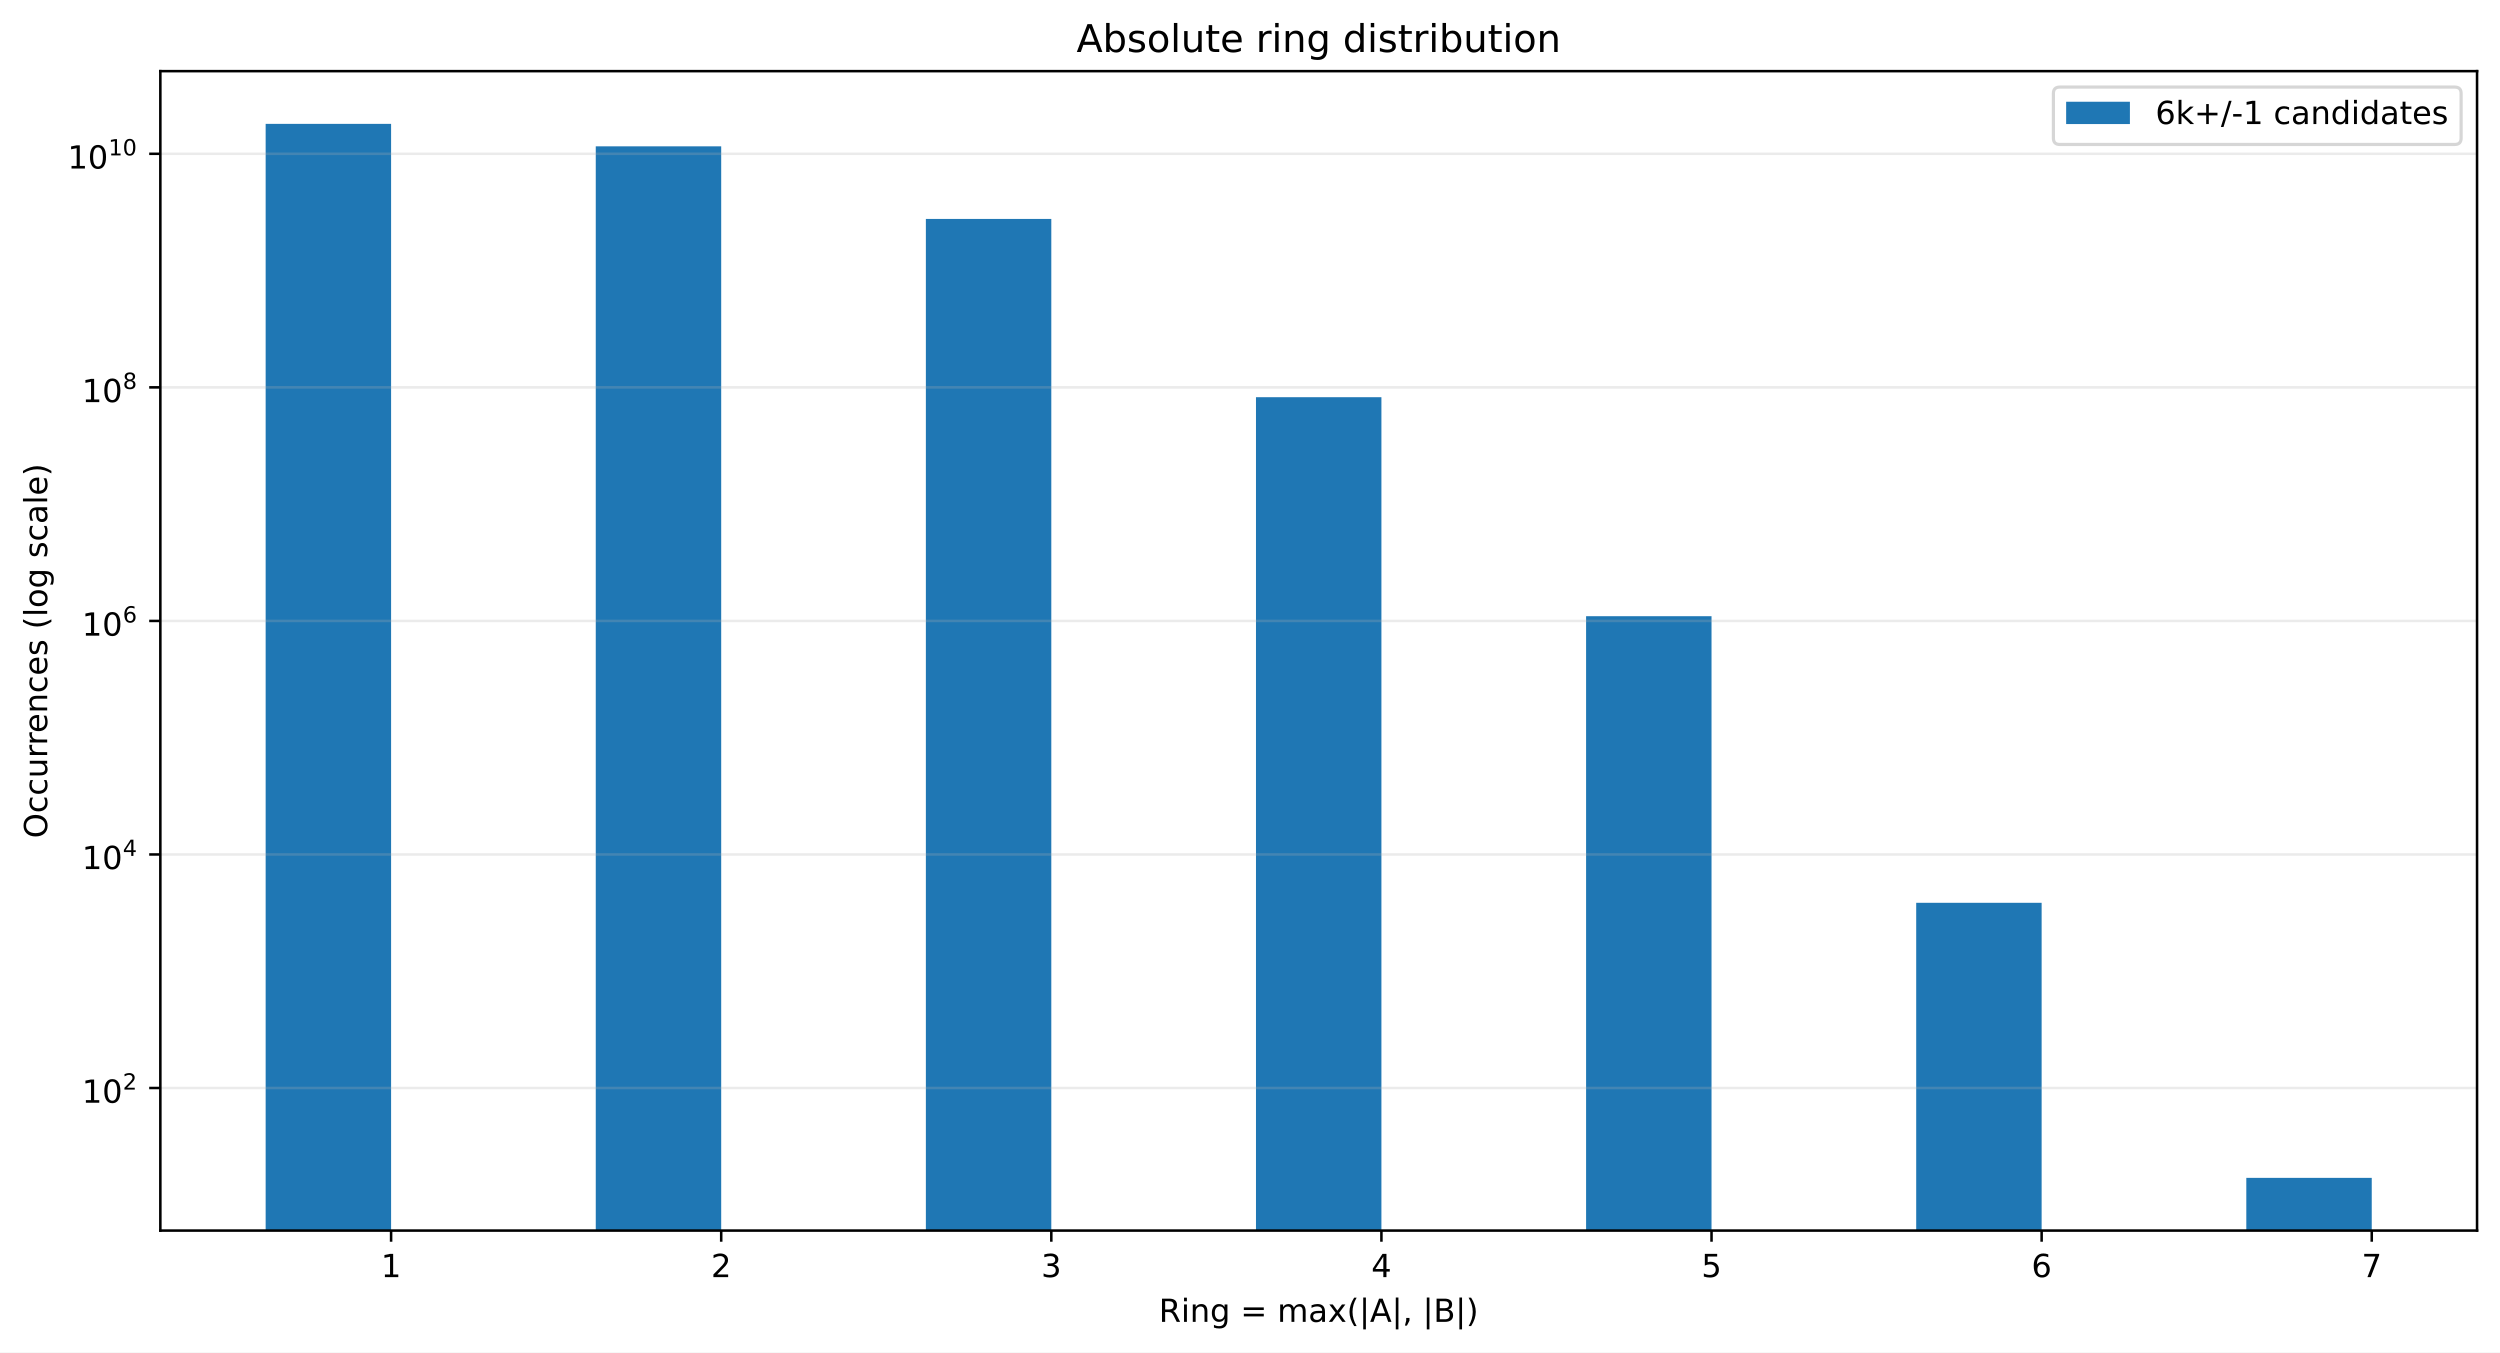
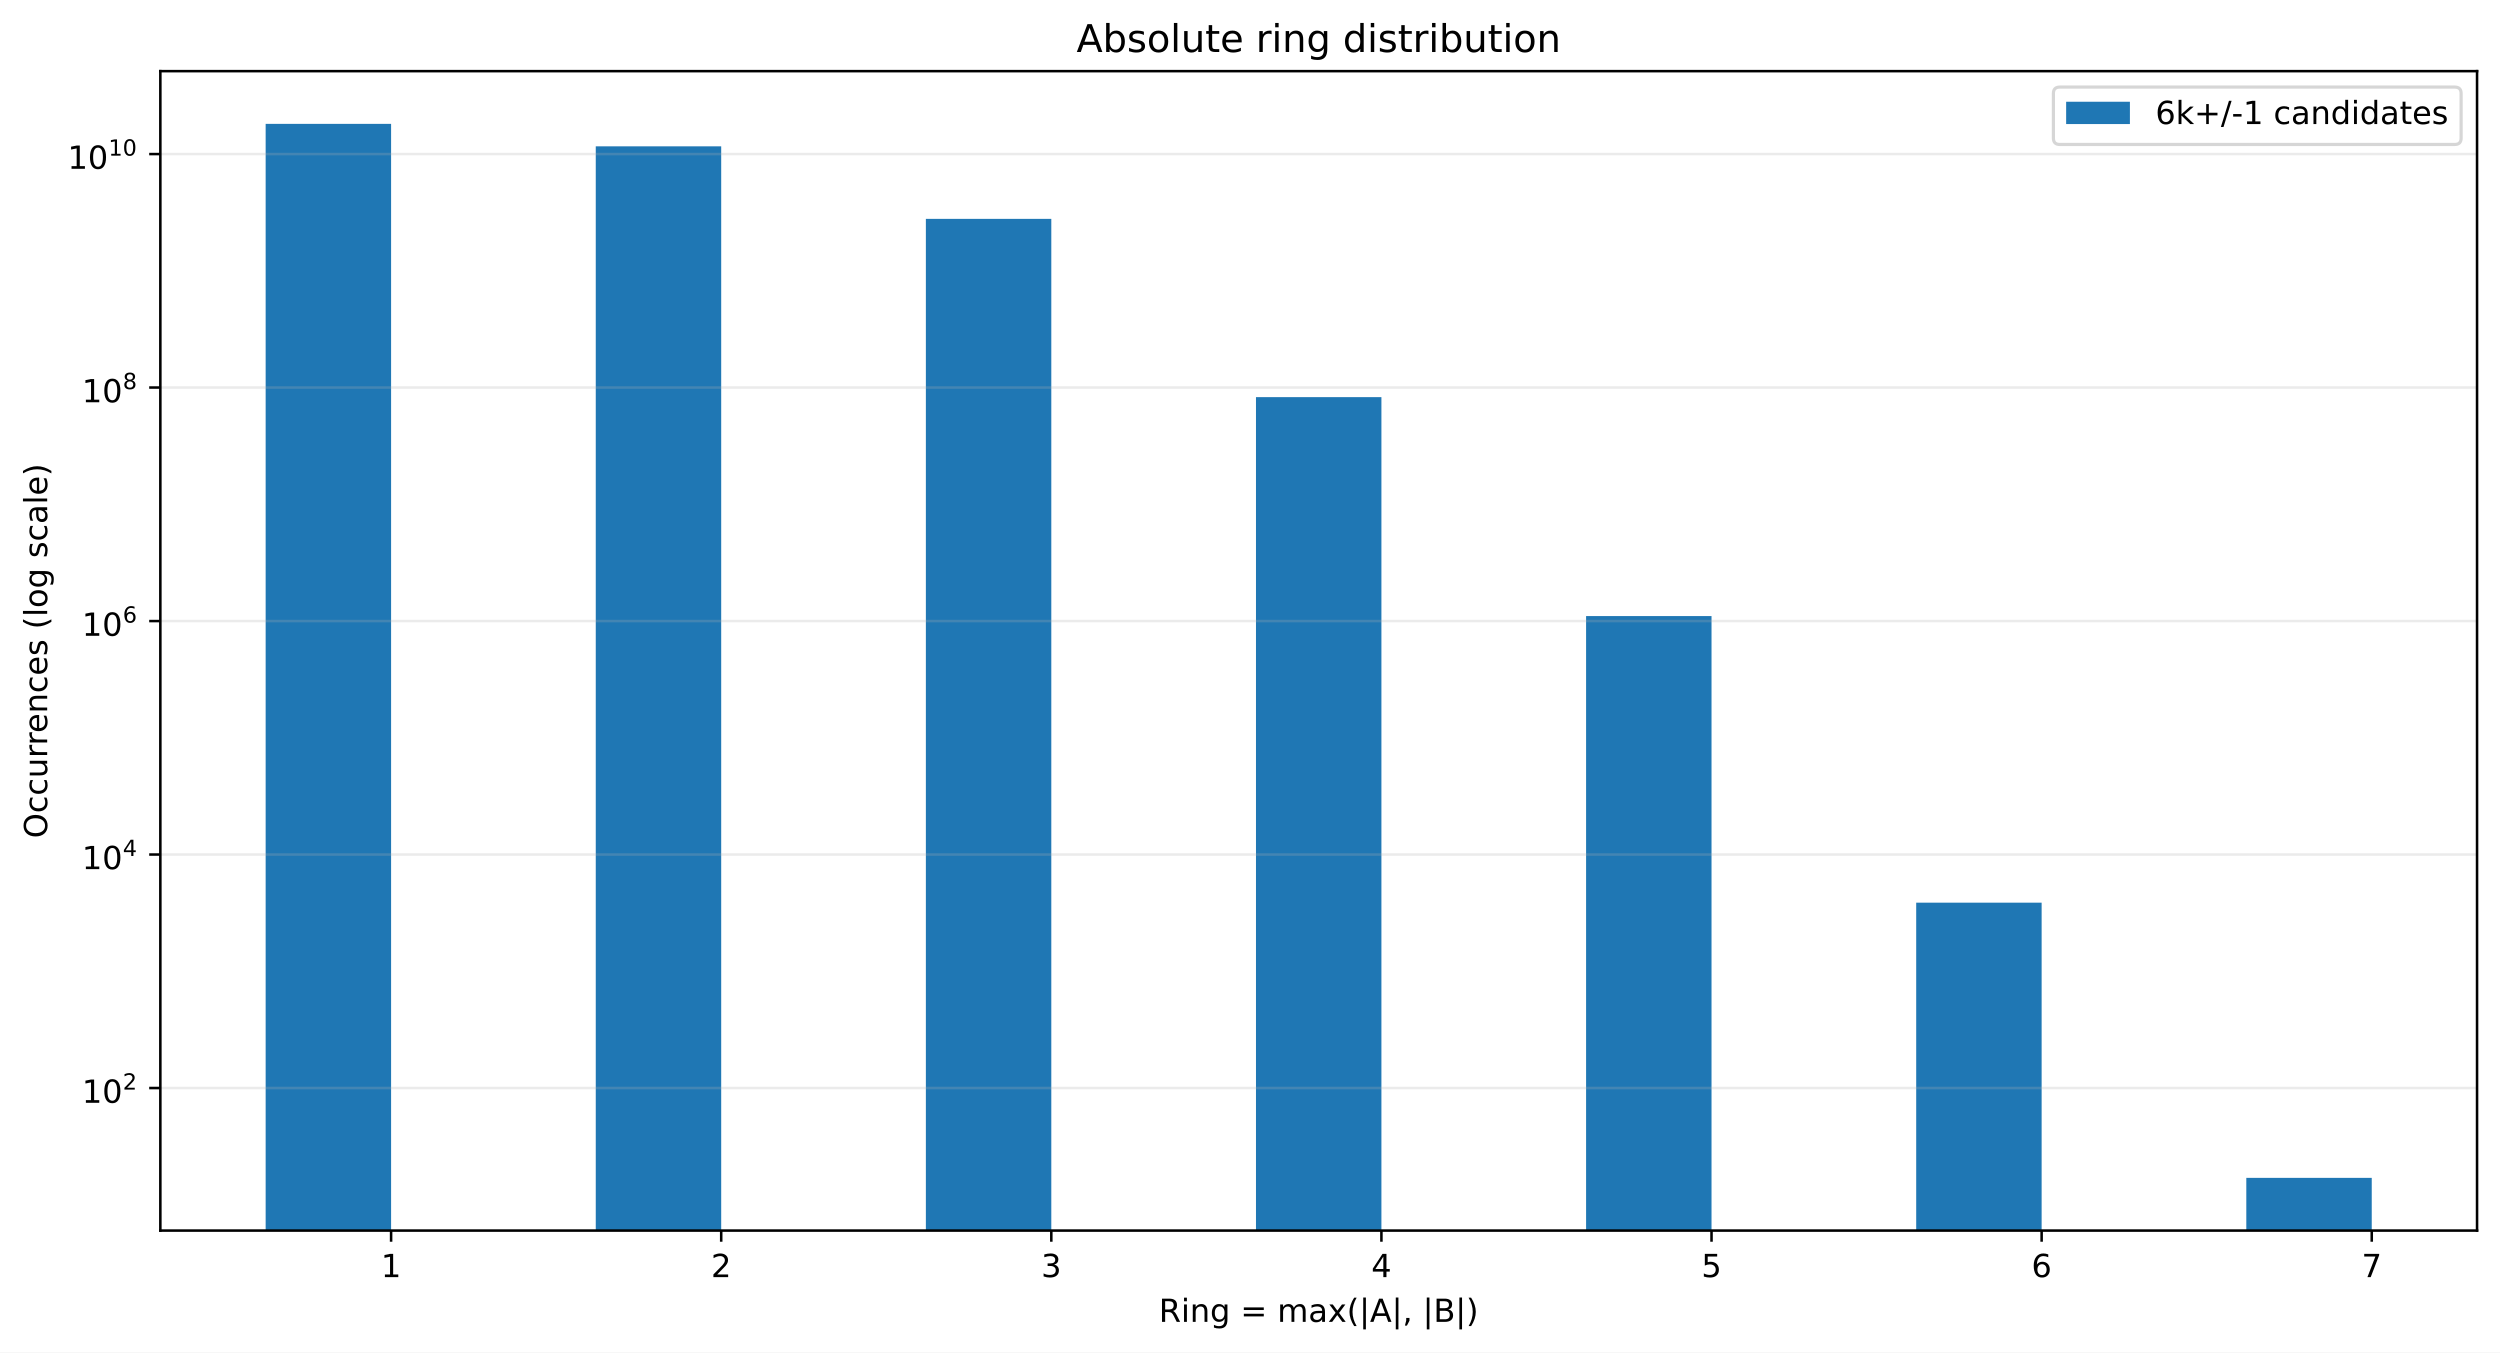
<svg xmlns="http://www.w3.org/2000/svg" xmlns:xlink="http://www.w3.org/1999/xlink" width="784.258pt" height="424.28pt" viewBox="0 0 784.258 424.28" version="1.1">
  <defs>
    <style type="text/css">*{stroke-linejoin: round; stroke-linecap: butt}</style>
  </defs>
  <g id="figure_1">
    <g id="patch_1">
      <path d="M 0 424.28  L 784.258 424.28  L 784.258 0  L 0 0  z " style="fill: #ffffff" />
    </g>
    <g id="axes_1">
      <g id="patch_2">
        <path d="M 50.301 386.036  L 777.058 386.036  L 777.058 22.318  L 50.301 22.318  z " style="fill: #ffffff" />
      </g>
      <g id="patch_3">
-         <path d="M 83.335 37046.84  L 122.687 37046.84  L 122.687 38.851  L 83.335 38.851  z " clip-path="url(#pe2e68311e1)" style="fill: #1f77b4" />
+         <path d="M 83.335 37038.383  L 122.687 37038.383  L 122.687 38.851  L 83.335 38.851  z " clip-path="url(#p5f5f2c2382)" style="fill: #1f77b4" />
      </g>
      <g id="patch_4">
-         <path d="M 186.891 37046.84  L 226.243 37046.84  L 226.243 45.902  L 186.891 45.902  z " clip-path="url(#pe2e68311e1)" style="fill: #1f77b4" />
+         <path d="M 186.891 37038.383  L 226.243 37038.383  L 226.243 45.9  L 186.891 45.9  z " clip-path="url(#p5f5f2c2382)" style="fill: #1f77b4" />
      </g>
      <g id="patch_5">
-         <path d="M 290.448 37046.84  L 329.799 37046.84  L 329.799 68.676  L 290.448 68.676  z " clip-path="url(#pe2e68311e1)" style="fill: #1f77b4" />
+         <path d="M 290.448 37038.383  L 329.799 37038.383  L 329.799 68.669  L 290.448 68.669  z " clip-path="url(#p5f5f2c2382)" style="fill: #1f77b4" />
      </g>
      <g id="patch_6">
-         <path d="M 394.004 37046.84  L 433.355 37046.84  L 433.355 124.596  L 394.004 124.596  z " clip-path="url(#pe2e68311e1)" style="fill: #1f77b4" />
+         <path d="M 394.004 37038.383  L 433.355 37038.383  L 433.355 124.576  L 394.004 124.576  z " clip-path="url(#p5f5f2c2382)" style="fill: #1f77b4" />
      </g>
      <g id="patch_7">
-         <path d="M 497.56 37046.84  L 536.912 37046.84  L 536.912 193.301  L 497.56 193.301  z " clip-path="url(#pe2e68311e1)" style="fill: #1f77b4" />
+         <path d="M 497.56 37038.383  L 536.912 37038.383  L 536.912 193.265  L 497.56 193.265  z " clip-path="url(#p5f5f2c2382)" style="fill: #1f77b4" />
      </g>
      <g id="patch_8">
-         <path d="M 601.116 37046.84  L 640.468 37046.84  L 640.468 283.217  L 601.116 283.217  z " clip-path="url(#pe2e68311e1)" style="fill: #1f77b4" />
+         <path d="M 601.116 37038.383  L 640.468 37038.383  L 640.468 283.167  L 601.116 283.167  z " clip-path="url(#p5f5f2c2382)" style="fill: #1f77b4" />
      </g>
      <g id="patch_9">
-         <path d="M 704.673 37046.84  L 744.024 37046.84  L 744.024 369.503  L 704.673 369.503  z " clip-path="url(#pe2e68311e1)" style="fill: #1f77b4" />
+         <path d="M 704.673 37038.383  L 744.024 37038.383  L 744.024 369.503  L 704.673 369.503  z " clip-path="url(#p5f5f2c2382)" style="fill: #1f77b4" />
      </g>
      <g id="matplotlib.axis_1">
        <g id="xtick_1">
          <g id="line2d_1">
            <defs>
-               <path id="m6f4144b833" d="M 0 0  L 0 3.5  " style="stroke: #000000; stroke-width: 0.8" />
+               <path id="m065c3ba0ad" d="M 0 0  L 0 3.5  " style="stroke: #000000; stroke-width: 0.8" />
            </defs>
            <g>
-               <use xlink:href="#m6f4144b833" x="122.687" y="386.036" style="stroke: #000000; stroke-width: 0.8" />
+               <use xlink:href="#m065c3ba0ad" x="122.687" y="386.036" style="stroke: #000000; stroke-width: 0.8" />
            </g>
          </g>
          <g id="text_1">
            <g transform="translate(119.5053 400.6334) scale(0.1 -0.1)">
              <defs>
                <path id="DejaVuSans-14" d="M 794 531  L 1825 531  L 1825 4091  L 703 3866  L 703 4441  L 1819 4666  L 2450 4666  L 2450 531  L 3481 531  L 3481 0  L 794 0  L 794 531  z " transform="scale(0.015625)" />
              </defs>
              <use xlink:href="#DejaVuSans-14" />
            </g>
          </g>
        </g>
        <g id="xtick_2">
          <g id="line2d_2">
            <g>
-               <use xlink:href="#m6f4144b833" x="226.243" y="386.036" style="stroke: #000000; stroke-width: 0.8" />
+               <use xlink:href="#m065c3ba0ad" x="226.243" y="386.036" style="stroke: #000000; stroke-width: 0.8" />
            </g>
          </g>
          <g id="text_2">
            <g transform="translate(223.0616 400.6334) scale(0.1 -0.1)">
              <defs>
                <path id="DejaVuSans-15" d="M 1228 531  L 3431 531  L 3431 0  L 469 0  L 469 531  Q 828 903 1448 1529  Q 2069 2156 2228 2338  Q 2531 2678 2651 2914  Q 2772 3150 2772 3378  Q 2772 3750 2511 3984  Q 2250 4219 1831 4219  Q 1534 4219 1204 4116  Q 875 4013 500 3803  L 500 4441  Q 881 4594 1212 4672  Q 1544 4750 1819 4750  Q 2544 4750 2975 4387  Q 3406 4025 3406 3419  Q 3406 3131 3298 2873  Q 3191 2616 2906 2266  Q 2828 2175 2409 1742  Q 1991 1309 1228 531  z " transform="scale(0.015625)" />
              </defs>
              <use xlink:href="#DejaVuSans-15" />
            </g>
          </g>
        </g>
        <g id="xtick_3">
          <g id="line2d_3">
            <g>
-               <use xlink:href="#m6f4144b833" x="329.799" y="386.036" style="stroke: #000000; stroke-width: 0.8" />
+               <use xlink:href="#m065c3ba0ad" x="329.799" y="386.036" style="stroke: #000000; stroke-width: 0.8" />
            </g>
          </g>
          <g id="text_3">
            <g transform="translate(326.6178 400.6334) scale(0.1 -0.1)">
              <defs>
                <path id="DejaVuSans-16" d="M 2597 2516  Q 3050 2419 3304 2112  Q 3559 1806 3559 1356  Q 3559 666 3084 287  Q 2609 -91 1734 -91  Q 1441 -91 1130 -33  Q 819 25 488 141  L 488 750  Q 750 597 1062 519  Q 1375 441 1716 441  Q 2309 441 2620 675  Q 2931 909 2931 1356  Q 2931 1769 2642 2001  Q 2353 2234 1838 2234  L 1294 2234  L 1294 2753  L 1863 2753  Q 2328 2753 2575 2939  Q 2822 3125 2822 3475  Q 2822 3834 2567 4026  Q 2313 4219 1838 4219  Q 1578 4219 1281 4162  Q 984 4106 628 3988  L 628 4550  Q 988 4650 1302 4700  Q 1616 4750 1894 4750  Q 2613 4750 3031 4423  Q 3450 4097 3450 3541  Q 3450 3153 3228 2886  Q 3006 2619 2597 2516  z " transform="scale(0.015625)" />
              </defs>
              <use xlink:href="#DejaVuSans-16" />
            </g>
          </g>
        </g>
        <g id="xtick_4">
          <g id="line2d_4">
            <g>
-               <use xlink:href="#m6f4144b833" x="433.355" y="386.036" style="stroke: #000000; stroke-width: 0.8" />
+               <use xlink:href="#m065c3ba0ad" x="433.355" y="386.036" style="stroke: #000000; stroke-width: 0.8" />
            </g>
          </g>
          <g id="text_4">
            <g transform="translate(430.174 400.6334) scale(0.1 -0.1)">
              <defs>
                <path id="DejaVuSans-17" d="M 2419 4116  L 825 1625  L 2419 1625  L 2419 4116  z M 2253 4666  L 3047 4666  L 3047 1625  L 3713 1625  L 3713 1100  L 3047 1100  L 3047 0  L 2419 0  L 2419 1100  L 313 1100  L 313 1709  L 2253 4666  z " transform="scale(0.015625)" />
              </defs>
              <use xlink:href="#DejaVuSans-17" />
            </g>
          </g>
        </g>
        <g id="xtick_5">
          <g id="line2d_5">
            <g>
-               <use xlink:href="#m6f4144b833" x="536.912" y="386.036" style="stroke: #000000; stroke-width: 0.8" />
+               <use xlink:href="#m065c3ba0ad" x="536.912" y="386.036" style="stroke: #000000; stroke-width: 0.8" />
            </g>
          </g>
          <g id="text_5">
            <g transform="translate(533.7303 400.6334) scale(0.1 -0.1)">
              <defs>
                <path id="DejaVuSans-18" d="M 691 4666  L 3169 4666  L 3169 4134  L 1269 4134  L 1269 2991  Q 1406 3038 1543 3061  Q 1681 3084 1819 3084  Q 2600 3084 3056 2656  Q 3513 2228 3513 1497  Q 3513 744 3044 326  Q 2575 -91 1722 -91  Q 1428 -91 1123 -41  Q 819 9 494 109  L 494 744  Q 775 591 1075 516  Q 1375 441 1709 441  Q 2250 441 2565 725  Q 2881 1009 2881 1497  Q 2881 1984 2565 2268  Q 2250 2553 1709 2553  Q 1456 2553 1204 2497  Q 953 2441 691 2322  L 691 4666  z " transform="scale(0.015625)" />
              </defs>
              <use xlink:href="#DejaVuSans-18" />
            </g>
          </g>
        </g>
        <g id="xtick_6">
          <g id="line2d_6">
            <g>
-               <use xlink:href="#m6f4144b833" x="640.468" y="386.036" style="stroke: #000000; stroke-width: 0.8" />
+               <use xlink:href="#m065c3ba0ad" x="640.468" y="386.036" style="stroke: #000000; stroke-width: 0.8" />
            </g>
          </g>
          <g id="text_6">
            <g transform="translate(637.2865 400.6334) scale(0.1 -0.1)">
              <defs>
                <path id="DejaVuSans-19" d="M 2113 2584  Q 1688 2584 1439 2293  Q 1191 2003 1191 1497  Q 1191 994 1439 701  Q 1688 409 2113 409  Q 2538 409 2786 701  Q 3034 994 3034 1497  Q 3034 2003 2786 2293  Q 2538 2584 2113 2584  z M 3366 4563  L 3366 3988  Q 3128 4100 2886 4159  Q 2644 4219 2406 4219  Q 1781 4219 1451 3797  Q 1122 3375 1075 2522  Q 1259 2794 1537 2939  Q 1816 3084 2150 3084  Q 2853 3084 3261 2657  Q 3669 2231 3669 1497  Q 3669 778 3244 343  Q 2819 -91 2113 -91  Q 1303 -91 875 529  Q 447 1150 447 2328  Q 447 3434 972 4092  Q 1497 4750 2381 4750  Q 2619 4750 2861 4703  Q 3103 4656 3366 4563  z " transform="scale(0.015625)" />
              </defs>
              <use xlink:href="#DejaVuSans-19" />
            </g>
          </g>
        </g>
        <g id="xtick_7">
          <g id="line2d_7">
            <g>
-               <use xlink:href="#m6f4144b833" x="744.024" y="386.036" style="stroke: #000000; stroke-width: 0.8" />
+               <use xlink:href="#m065c3ba0ad" x="744.024" y="386.036" style="stroke: #000000; stroke-width: 0.8" />
            </g>
          </g>
          <g id="text_7">
            <g transform="translate(740.8427 400.6334) scale(0.1 -0.1)">
              <defs>
                <path id="DejaVuSans-1a" d="M 525 4666  L 3525 4666  L 3525 4397  L 1831 0  L 1172 0  L 2766 4134  L 525 4134  L 525 4666  z " transform="scale(0.015625)" />
              </defs>
              <use xlink:href="#DejaVuSans-1a" />
            </g>
          </g>
        </g>
        <g id="text_8">
          <g transform="translate(363.5437 414.678) scale(0.1 -0.1)">
            <defs>
              <path id="DejaVuSans-35" d="M 2841 2188  Q 3044 2119 3236 1894  Q 3428 1669 3622 1275  L 4263 0  L 3584 0  L 2988 1197  Q 2756 1666 2539 1819  Q 2322 1972 1947 1972  L 1259 1972  L 1259 0  L 628 0  L 628 4666  L 2053 4666  Q 2853 4666 3247 4331  Q 3641 3997 3641 3322  Q 3641 2881 3436 2590  Q 3231 2300 2841 2188  z M 1259 4147  L 1259 2491  L 2053 2491  Q 2509 2491 2742 2702  Q 2975 2913 2975 3322  Q 2975 3731 2742 3939  Q 2509 4147 2053 4147  L 1259 4147  z " transform="scale(0.015625)" />
              <path id="DejaVuSans-4c" d="M 603 3500  L 1178 3500  L 1178 0  L 603 0  L 603 3500  z M 603 4863  L 1178 4863  L 1178 4134  L 603 4134  L 603 4863  z " transform="scale(0.015625)" />
              <path id="DejaVuSans-51" d="M 3513 2113  L 3513 0  L 2938 0  L 2938 2094  Q 2938 2591 2744 2837  Q 2550 3084 2163 3084  Q 1697 3084 1428 2787  Q 1159 2491 1159 1978  L 1159 0  L 581 0  L 581 3500  L 1159 3500  L 1159 2956  Q 1366 3272 1645 3428  Q 1925 3584 2291 3584  Q 2894 3584 3203 3211  Q 3513 2838 3513 2113  z " transform="scale(0.015625)" />
              <path id="DejaVuSans-4a" d="M 2906 1791  Q 2906 2416 2648 2759  Q 2391 3103 1925 3103  Q 1463 3103 1205 2759  Q 947 2416 947 1791  Q 947 1169 1205 825  Q 1463 481 1925 481  Q 2391 481 2648 825  Q 2906 1169 2906 1791  z M 3481 434  Q 3481 -459 3084 -895  Q 2688 -1331 1869 -1331  Q 1566 -1331 1297 -1286  Q 1028 -1241 775 -1147  L 775 -588  Q 1028 -725 1275 -790  Q 1522 -856 1778 -856  Q 2344 -856 2625 -561  Q 2906 -266 2906 331  L 2906 616  Q 2728 306 2450 153  Q 2172 0 1784 0  Q 1141 0 747 490  Q 353 981 353 1791  Q 353 2603 747 3093  Q 1141 3584 1784 3584  Q 2172 3584 2450 3431  Q 2728 3278 2906 2969  L 2906 3500  L 3481 3500  L 3481 434  z " transform="scale(0.015625)" />
              <path id="DejaVuSans-3" transform="scale(0.015625)" />
              <path id="DejaVuSans-20" d="M 678 2906  L 4684 2906  L 4684 2381  L 678 2381  L 678 2906  z M 678 1631  L 4684 1631  L 4684 1100  L 678 1100  L 678 1631  z " transform="scale(0.015625)" />
              <path id="DejaVuSans-50" d="M 3328 2828  Q 3544 3216 3844 3400  Q 4144 3584 4550 3584  Q 5097 3584 5394 3201  Q 5691 2819 5691 2113  L 5691 0  L 5113 0  L 5113 2094  Q 5113 2597 4934 2840  Q 4756 3084 4391 3084  Q 3944 3084 3684 2787  Q 3425 2491 3425 1978  L 3425 0  L 2847 0  L 2847 2094  Q 2847 2600 2669 2842  Q 2491 3084 2119 3084  Q 1678 3084 1418 2786  Q 1159 2488 1159 1978  L 1159 0  L 581 0  L 581 3500  L 1159 3500  L 1159 2956  Q 1356 3278 1631 3431  Q 1906 3584 2284 3584  Q 2666 3584 2933 3390  Q 3200 3197 3328 2828  z " transform="scale(0.015625)" />
              <path id="DejaVuSans-44" d="M 2194 1759  Q 1497 1759 1228 1600  Q 959 1441 959 1056  Q 959 750 1161 570  Q 1363 391 1709 391  Q 2188 391 2477 730  Q 2766 1069 2766 1631  L 2766 1759  L 2194 1759  z M 3341 1997  L 3341 0  L 2766 0  L 2766 531  Q 2569 213 2275 61  Q 1981 -91 1556 -91  Q 1019 -91 701 211  Q 384 513 384 1019  Q 384 1609 779 1909  Q 1175 2209 1959 2209  L 2766 2209  L 2766 2266  Q 2766 2663 2505 2880  Q 2244 3097 1772 3097  Q 1472 3097 1187 3025  Q 903 2953 641 2809  L 641 3341  Q 956 3463 1253 3523  Q 1550 3584 1831 3584  Q 2591 3584 2966 3190  Q 3341 2797 3341 1997  z " transform="scale(0.015625)" />
              <path id="DejaVuSans-5b" d="M 3513 3500  L 2247 1797  L 3578 0  L 2900 0  L 1881 1375  L 863 0  L 184 0  L 1544 1831  L 300 3500  L 978 3500  L 1906 2253  L 2834 3500  L 3513 3500  z " transform="scale(0.015625)" />
              <path id="DejaVuSans-b" d="M 1984 4856  Q 1566 4138 1362 3434  Q 1159 2731 1159 2009  Q 1159 1288 1364 580  Q 1569 -128 1984 -844  L 1484 -844  Q 1016 -109 783 600  Q 550 1309 550 2009  Q 550 2706 781 3412  Q 1013 4119 1484 4856  L 1984 4856  z " transform="scale(0.015625)" />
              <path id="DejaVuSans-5f" d="M 1344 4891  L 1344 -1509  L 813 -1509  L 813 4891  L 1344 4891  z " transform="scale(0.015625)" />
              <path id="DejaVuSans-24" d="M 2188 4044  L 1331 1722  L 3047 1722  L 2188 4044  z M 1831 4666  L 2547 4666  L 4325 0  L 3669 0  L 3244 1197  L 1141 1197  L 716 0  L 50 0  L 1831 4666  z " transform="scale(0.015625)" />
              <path id="DejaVuSans-f" d="M 750 794  L 1409 794  L 1409 256  L 897 -744  L 494 -744  L 750 256  L 750 794  z " transform="scale(0.015625)" />
              <path id="DejaVuSans-25" d="M 1259 2228  L 1259 519  L 2272 519  Q 2781 519 3026 730  Q 3272 941 3272 1375  Q 3272 1813 3026 2020  Q 2781 2228 2272 2228  L 1259 2228  z M 1259 4147  L 1259 2741  L 2194 2741  Q 2656 2741 2882 2914  Q 3109 3088 3109 3444  Q 3109 3797 2882 3972  Q 2656 4147 2194 4147  L 1259 4147  z M 628 4666  L 2241 4666  Q 2963 4666 3353 4366  Q 3744 4066 3744 3513  Q 3744 3084 3544 2831  Q 3344 2578 2956 2516  Q 3422 2416 3680 2098  Q 3938 1781 3938 1306  Q 3938 681 3513 340  Q 3088 0 2303 0  L 628 0  L 628 4666  z " transform="scale(0.015625)" />
              <path id="DejaVuSans-c" d="M 513 4856  L 1013 4856  Q 1481 4119 1714 3412  Q 1947 2706 1947 2009  Q 1947 1309 1714 600  Q 1481 -109 1013 -844  L 513 -844  Q 928 -128 1133 580  Q 1338 1288 1338 2009  Q 1338 2731 1133 3434  Q 928 4138 513 4856  z " transform="scale(0.015625)" />
            </defs>
            <use xlink:href="#DejaVuSans-35" />
            <use xlink:href="#DejaVuSans-4c" transform="translate(69.48438 0)" />
            <use xlink:href="#DejaVuSans-51" transform="translate(97.26562 0)" />
            <use xlink:href="#DejaVuSans-4a" transform="translate(160.6406 0)" />
            <use xlink:href="#DejaVuSans-3" transform="translate(224.125 0)" />
            <use xlink:href="#DejaVuSans-20" transform="translate(255.9062 0)" />
            <use xlink:href="#DejaVuSans-3" transform="translate(339.7031 0)" />
            <use xlink:href="#DejaVuSans-50" transform="translate(371.4844 0)" />
            <use xlink:href="#DejaVuSans-44" transform="translate(468.8906 0)" />
            <use xlink:href="#DejaVuSans-5b" transform="translate(530.1719 0)" />
            <use xlink:href="#DejaVuSans-b" transform="translate(589.3594 0)" />
            <use xlink:href="#DejaVuSans-5f" transform="translate(628.375 0)" />
            <use xlink:href="#DejaVuSans-24" transform="translate(662.0625 0)" />
            <use xlink:href="#DejaVuSans-5f" transform="translate(730.4688 0)" />
            <use xlink:href="#DejaVuSans-f" transform="translate(764.1562 0)" />
            <use xlink:href="#DejaVuSans-3" transform="translate(795.9375 0)" />
            <use xlink:href="#DejaVuSans-5f" transform="translate(827.7188 0)" />
            <use xlink:href="#DejaVuSans-25" transform="translate(861.4062 0)" />
            <use xlink:href="#DejaVuSans-5f" transform="translate(930.0156 0)" />
            <use xlink:href="#DejaVuSans-c" transform="translate(963.7031 0)" />
          </g>
        </g>
      </g>
      <g id="matplotlib.axis_2">
        <g id="ytick_1">
          <g id="line2d_8">
-             <path d="M 50.301 341.313  L 777.058 341.313  " clip-path="url(#pe2e68311e1)" style="fill: none; stroke: #b0b0b0; stroke-opacity: 0.25; stroke-width: 0.8; stroke-linecap: square" />
+             <path d="M 50.301 341.319  L 777.058 341.319  " clip-path="url(#p5f5f2c2382)" style="fill: none; stroke: #b0b0b0; stroke-opacity: 0.25; stroke-width: 0.8; stroke-linecap: square" />
          </g>
          <g id="line2d_9">
            <defs>
-               <path id="m192a42cb03" d="M 0 0  L -3.5 0  " style="stroke: #000000; stroke-width: 0.8" />
+               <path id="ma2e08bc0fa" d="M 0 0  L -3.5 0  " style="stroke: #000000; stroke-width: 0.8" />
            </defs>
            <g>
-               <use xlink:href="#m192a42cb03" x="50.301" y="341.313" style="stroke: #000000; stroke-width: 0.8" />
+               <use xlink:href="#ma2e08bc0fa" x="50.301" y="341.319" style="stroke: #000000; stroke-width: 0.8" />
            </g>
          </g>
          <g id="text_9">
-             <g transform="translate(25.70078 346.0128) scale(0.1 -0.1)">
+             <g transform="translate(25.70078 346.0193) scale(0.1 -0.1)">
              <defs>
                <path id="DejaVuSans-13" d="M 2034 4250  Q 1547 4250 1301 3770  Q 1056 3291 1056 2328  Q 1056 1369 1301 889  Q 1547 409 2034 409  Q 2525 409 2770 889  Q 3016 1369 3016 2328  Q 3016 3291 2770 3770  Q 2525 4250 2034 4250  z M 2034 4750  Q 2819 4750 3233 4129  Q 3647 3509 3647 2328  Q 3647 1150 3233 529  Q 2819 -91 2034 -91  Q 1250 -91 836 529  Q 422 1150 422 2328  Q 422 3509 836 4129  Q 1250 4750 2034 4750  z " transform="scale(0.015625)" />
              </defs>
              <use xlink:href="#DejaVuSans-14" transform="translate(0 0.746875)" />
              <use xlink:href="#DejaVuSans-13" transform="translate(63.62305 0.746875)" />
              <use xlink:href="#DejaVuSans-15" transform="translate(128.2031 42.04688) scale(0.7)" />
            </g>
          </g>
        </g>
        <g id="ytick_2">
          <g id="line2d_10">
-             <path d="M 50.301 268.048  L 777.058 268.048  " clip-path="url(#pe2e68311e1)" style="fill: none; stroke: #b0b0b0; stroke-opacity: 0.25; stroke-width: 0.8; stroke-linecap: square" />
+             <path d="M 50.301 268.072  L 777.058 268.072  " clip-path="url(#p5f5f2c2382)" style="fill: none; stroke: #b0b0b0; stroke-opacity: 0.25; stroke-width: 0.8; stroke-linecap: square" />
          </g>
          <g id="line2d_11">
            <g>
-               <use xlink:href="#m192a42cb03" x="50.301" y="268.048" style="stroke: #000000; stroke-width: 0.8" />
+               <use xlink:href="#ma2e08bc0fa" x="50.301" y="268.072" style="stroke: #000000; stroke-width: 0.8" />
            </g>
          </g>
          <g id="text_10">
-             <g transform="translate(25.70078 272.6982) scale(0.1 -0.1)">
+             <g transform="translate(25.70078 272.7216) scale(0.1 -0.1)">
              <use xlink:href="#DejaVuSans-14" transform="translate(0 0.665625)" />
              <use xlink:href="#DejaVuSans-13" transform="translate(63.62305 0.665625)" />
              <use xlink:href="#DejaVuSans-17" transform="translate(128.2031 41.96563) scale(0.7)" />
            </g>
          </g>
        </g>
        <g id="ytick_3">
          <g id="line2d_12">
-             <path d="M 50.301 194.784  L 777.058 194.784  " clip-path="url(#pe2e68311e1)" style="fill: none; stroke: #b0b0b0; stroke-opacity: 0.25; stroke-width: 0.8; stroke-linecap: square" />
+             <path d="M 50.301 194.824  L 777.058 194.824  " clip-path="url(#p5f5f2c2382)" style="fill: none; stroke: #b0b0b0; stroke-opacity: 0.25; stroke-width: 0.8; stroke-linecap: square" />
          </g>
          <g id="line2d_13">
            <g>
-               <use xlink:href="#m192a42cb03" x="50.301" y="194.784" style="stroke: #000000; stroke-width: 0.8" />
+               <use xlink:href="#ma2e08bc0fa" x="50.301" y="194.824" style="stroke: #000000; stroke-width: 0.8" />
            </g>
          </g>
          <g id="text_11">
-             <g transform="translate(25.70078 199.4837) scale(0.1 -0.1)">
+             <g transform="translate(25.70078 199.524) scale(0.1 -0.1)">
              <use xlink:href="#DejaVuSans-14" transform="translate(0 0.746875)" />
              <use xlink:href="#DejaVuSans-13" transform="translate(63.62305 0.746875)" />
              <use xlink:href="#DejaVuSans-19" transform="translate(128.2031 42.04688) scale(0.7)" />
            </g>
          </g>
        </g>
        <g id="ytick_4">
          <g id="line2d_14">
-             <path d="M 50.301 121.519  L 777.058 121.519  " clip-path="url(#pe2e68311e1)" style="fill: none; stroke: #b0b0b0; stroke-opacity: 0.25; stroke-width: 0.8; stroke-linecap: square" />
+             <path d="M 50.301 121.576  L 777.058 121.576  " clip-path="url(#p5f5f2c2382)" style="fill: none; stroke: #b0b0b0; stroke-opacity: 0.25; stroke-width: 0.8; stroke-linecap: square" />
          </g>
          <g id="line2d_15">
            <g>
-               <use xlink:href="#m192a42cb03" x="50.301" y="121.519" style="stroke: #000000; stroke-width: 0.8" />
+               <use xlink:href="#ma2e08bc0fa" x="50.301" y="121.576" style="stroke: #000000; stroke-width: 0.8" />
            </g>
          </g>
          <g id="text_12">
-             <g transform="translate(25.70078 126.2192) scale(0.1 -0.1)">
+             <g transform="translate(25.70078 126.2764) scale(0.1 -0.1)">
              <defs>
                <path id="DejaVuSans-1b" d="M 2034 2216  Q 1584 2216 1326 1975  Q 1069 1734 1069 1313  Q 1069 891 1326 650  Q 1584 409 2034 409  Q 2484 409 2743 651  Q 3003 894 3003 1313  Q 3003 1734 2745 1975  Q 2488 2216 2034 2216  z M 1403 2484  Q 997 2584 770 2862  Q 544 3141 544 3541  Q 544 4100 942 4425  Q 1341 4750 2034 4750  Q 2731 4750 3128 4425  Q 3525 4100 3525 3541  Q 3525 3141 3298 2862  Q 3072 2584 2669 2484  Q 3125 2378 3379 2068  Q 3634 1759 3634 1313  Q 3634 634 3220 271  Q 2806 -91 2034 -91  Q 1263 -91 848 271  Q 434 634 434 1313  Q 434 1759 690 2068  Q 947 2378 1403 2484  z M 1172 3481  Q 1172 3119 1398 2916  Q 1625 2713 2034 2713  Q 2441 2713 2670 2916  Q 2900 3119 2900 3481  Q 2900 3844 2670 4047  Q 2441 4250 2034 4250  Q 1625 4250 1398 4047  Q 1172 3844 1172 3481  z " transform="scale(0.015625)" />
              </defs>
              <use xlink:href="#DejaVuSans-14" transform="translate(0 0.746875)" />
              <use xlink:href="#DejaVuSans-13" transform="translate(63.62305 0.746875)" />
              <use xlink:href="#DejaVuSans-1b" transform="translate(128.2031 42.04688) scale(0.7)" />
            </g>
          </g>
        </g>
        <g id="ytick_5">
          <g id="line2d_16">
-             <path d="M 50.301 48.255  L 777.058 48.255  " clip-path="url(#pe2e68311e1)" style="fill: none; stroke: #b0b0b0; stroke-opacity: 0.25; stroke-width: 0.8; stroke-linecap: square" />
+             <path d="M 50.301 48.329  L 777.058 48.329  " clip-path="url(#p5f5f2c2382)" style="fill: none; stroke: #b0b0b0; stroke-opacity: 0.25; stroke-width: 0.8; stroke-linecap: square" />
          </g>
          <g id="line2d_17">
            <g>
-               <use xlink:href="#m192a42cb03" x="50.301" y="48.255" style="stroke: #000000; stroke-width: 0.8" />
+               <use xlink:href="#ma2e08bc0fa" x="50.301" y="48.329" style="stroke: #000000; stroke-width: 0.8" />
            </g>
          </g>
          <g id="text_13">
-             <g transform="translate(21.20078 52.95466) scale(0.1 -0.1)">
+             <g transform="translate(21.20078 53.02873) scale(0.1 -0.1)">
              <use xlink:href="#DejaVuSans-14" transform="translate(0 0.746875)" />
              <use xlink:href="#DejaVuSans-13" transform="translate(63.62305 0.746875)" />
              <use xlink:href="#DejaVuSans-14" transform="translate(128.2031 42.04688) scale(0.7)" />
              <use xlink:href="#DejaVuSans-13" transform="translate(172.7393 42.04688) scale(0.7)" />
            </g>
          </g>
        </g>
        <g id="text_14">
          <g transform="translate(14.79844 262.9551) rotate(-90) scale(0.1 -0.1)">
            <defs>
              <path id="DejaVuSans-32" d="M 2522 4238  Q 1834 4238 1429 3725  Q 1025 3213 1025 2328  Q 1025 1447 1429 934  Q 1834 422 2522 422  Q 3209 422 3611 934  Q 4013 1447 4013 2328  Q 4013 3213 3611 3725  Q 3209 4238 2522 4238  z M 2522 4750  Q 3503 4750 4090 4092  Q 4678 3434 4678 2328  Q 4678 1225 4090 567  Q 3503 -91 2522 -91  Q 1538 -91 948 565  Q 359 1222 359 2328  Q 359 3434 948 4092  Q 1538 4750 2522 4750  z " transform="scale(0.015625)" />
              <path id="DejaVuSans-46" d="M 3122 3366  L 3122 2828  Q 2878 2963 2633 3030  Q 2388 3097 2138 3097  Q 1578 3097 1268 2742  Q 959 2388 959 1747  Q 959 1106 1268 751  Q 1578 397 2138 397  Q 2388 397 2633 464  Q 2878 531 3122 666  L 3122 134  Q 2881 22 2623 -34  Q 2366 -91 2075 -91  Q 1284 -91 818 406  Q 353 903 353 1747  Q 353 2603 823 3093  Q 1294 3584 2113 3584  Q 2378 3584 2631 3529  Q 2884 3475 3122 3366  z " transform="scale(0.015625)" />
              <path id="DejaVuSans-58" d="M 544 1381  L 544 3500  L 1119 3500  L 1119 1403  Q 1119 906 1312 657  Q 1506 409 1894 409  Q 2359 409 2629 706  Q 2900 1003 2900 1516  L 2900 3500  L 3475 3500  L 3475 0  L 2900 0  L 2900 538  Q 2691 219 2414 64  Q 2138 -91 1772 -91  Q 1169 -91 856 284  Q 544 659 544 1381  z M 1991 3584  L 1991 3584  z " transform="scale(0.015625)" />
              <path id="DejaVuSans-55" d="M 2631 2963  Q 2534 3019 2420 3045  Q 2306 3072 2169 3072  Q 1681 3072 1420 2755  Q 1159 2438 1159 1844  L 1159 0  L 581 0  L 581 3500  L 1159 3500  L 1159 2956  Q 1341 3275 1631 3429  Q 1922 3584 2338 3584  Q 2397 3584 2469 3576  Q 2541 3569 2628 3553  L 2631 2963  z " transform="scale(0.015625)" />
              <path id="DejaVuSans-48" d="M 3597 1894  L 3597 1613  L 953 1613  Q 991 1019 1311 708  Q 1631 397 2203 397  Q 2534 397 2845 478  Q 3156 559 3463 722  L 3463 178  Q 3153 47 2828 -22  Q 2503 -91 2169 -91  Q 1331 -91 842 396  Q 353 884 353 1716  Q 353 2575 817 3079  Q 1281 3584 2069 3584  Q 2775 3584 3186 3129  Q 3597 2675 3597 1894  z M 3022 2063  Q 3016 2534 2758 2815  Q 2500 3097 2075 3097  Q 1594 3097 1305 2825  Q 1016 2553 972 2059  L 3022 2063  z " transform="scale(0.015625)" />
              <path id="DejaVuSans-56" d="M 2834 3397  L 2834 2853  Q 2591 2978 2328 3040  Q 2066 3103 1784 3103  Q 1356 3103 1142 2972  Q 928 2841 928 2578  Q 928 2378 1081 2264  Q 1234 2150 1697 2047  L 1894 2003  Q 2506 1872 2764 1633  Q 3022 1394 3022 966  Q 3022 478 2636 193  Q 2250 -91 1575 -91  Q 1294 -91 989 -36  Q 684 19 347 128  L 347 722  Q 666 556 975 473  Q 1284 391 1588 391  Q 1994 391 2212 530  Q 2431 669 2431 922  Q 2431 1156 2273 1281  Q 2116 1406 1581 1522  L 1381 1569  Q 847 1681 609 1914  Q 372 2147 372 2553  Q 372 3047 722 3315  Q 1072 3584 1716 3584  Q 2034 3584 2315 3537  Q 2597 3491 2834 3397  z " transform="scale(0.015625)" />
              <path id="DejaVuSans-4f" d="M 603 4863  L 1178 4863  L 1178 0  L 603 0  L 603 4863  z " transform="scale(0.015625)" />
              <path id="DejaVuSans-52" d="M 1959 3097  Q 1497 3097 1228 2736  Q 959 2375 959 1747  Q 959 1119 1226 758  Q 1494 397 1959 397  Q 2419 397 2687 759  Q 2956 1122 2956 1747  Q 2956 2369 2687 2733  Q 2419 3097 1959 3097  z M 1959 3584  Q 2709 3584 3137 3096  Q 3566 2609 3566 1747  Q 3566 888 3137 398  Q 2709 -91 1959 -91  Q 1206 -91 779 398  Q 353 888 353 1747  Q 353 2609 779 3096  Q 1206 3584 1959 3584  z " transform="scale(0.015625)" />
            </defs>
            <use xlink:href="#DejaVuSans-32" />
            <use xlink:href="#DejaVuSans-46" transform="translate(78.71875 0)" />
            <use xlink:href="#DejaVuSans-46" transform="translate(133.7031 0)" />
            <use xlink:href="#DejaVuSans-58" transform="translate(188.6875 0)" />
            <use xlink:href="#DejaVuSans-55" transform="translate(252.0625 0)" />
            <use xlink:href="#DejaVuSans-55" transform="translate(291.4219 0)" />
            <use xlink:href="#DejaVuSans-48" transform="translate(330.3281 0)" />
            <use xlink:href="#DejaVuSans-51" transform="translate(391.8594 0)" />
            <use xlink:href="#DejaVuSans-46" transform="translate(455.2344 0)" />
            <use xlink:href="#DejaVuSans-48" transform="translate(510.2188 0)" />
            <use xlink:href="#DejaVuSans-56" transform="translate(571.75 0)" />
            <use xlink:href="#DejaVuSans-3" transform="translate(623.8438 0)" />
            <use xlink:href="#DejaVuSans-b" transform="translate(655.625 0)" />
            <use xlink:href="#DejaVuSans-4f" transform="translate(694.6406 0)" />
            <use xlink:href="#DejaVuSans-52" transform="translate(722.4219 0)" />
            <use xlink:href="#DejaVuSans-4a" transform="translate(783.6094 0)" />
            <use xlink:href="#DejaVuSans-3" transform="translate(847.0938 0)" />
            <use xlink:href="#DejaVuSans-56" transform="translate(878.875 0)" />
            <use xlink:href="#DejaVuSans-46" transform="translate(930.9688 0)" />
            <use xlink:href="#DejaVuSans-44" transform="translate(985.9531 0)" />
            <use xlink:href="#DejaVuSans-4f" transform="translate(1047.234 0)" />
            <use xlink:href="#DejaVuSans-48" transform="translate(1075.016 0)" />
            <use xlink:href="#DejaVuSans-c" transform="translate(1136.547 0)" />
          </g>
        </g>
      </g>
      <g id="patch_10">
        <path d="M 50.301 386.036  L 50.301 22.318  " style="fill: none; stroke: #000000; stroke-width: 0.8; stroke-linejoin: miter; stroke-linecap: square" />
      </g>
      <g id="patch_11">
        <path d="M 777.058 386.036  L 777.058 22.318  " style="fill: none; stroke: #000000; stroke-width: 0.8; stroke-linejoin: miter; stroke-linecap: square" />
      </g>
      <g id="patch_12">
        <path d="M 50.301 386.036  L 777.058 386.036  " style="fill: none; stroke: #000000; stroke-width: 0.8; stroke-linejoin: miter; stroke-linecap: square" />
      </g>
      <g id="patch_13">
        <path d="M 50.301 22.318  L 777.058 22.318  " style="fill: none; stroke: #000000; stroke-width: 0.8; stroke-linejoin: miter; stroke-linecap: square" />
      </g>
      <g id="text_15">
        <g transform="translate(337.7055 16.31812) scale(0.12 -0.12)">
          <defs>
            <path id="DejaVuSans-45" d="M 3116 1747  Q 3116 2381 2855 2742  Q 2594 3103 2138 3103  Q 1681 3103 1420 2742  Q 1159 2381 1159 1747  Q 1159 1113 1420 752  Q 1681 391 2138 391  Q 2594 391 2855 752  Q 3116 1113 3116 1747  z M 1159 2969  Q 1341 3281 1617 3432  Q 1894 3584 2278 3584  Q 2916 3584 3314 3078  Q 3713 2572 3713 1747  Q 3713 922 3314 415  Q 2916 -91 2278 -91  Q 1894 -91 1617 61  Q 1341 213 1159 525  L 1159 0  L 581 0  L 581 4863  L 1159 4863  L 1159 2969  z " transform="scale(0.015625)" />
            <path id="DejaVuSans-57" d="M 1172 4494  L 1172 3500  L 2356 3500  L 2356 3053  L 1172 3053  L 1172 1153  Q 1172 725 1289 603  Q 1406 481 1766 481  L 2356 481  L 2356 0  L 1766 0  Q 1100 0 847 248  Q 594 497 594 1153  L 594 3053  L 172 3053  L 172 3500  L 594 3500  L 594 4494  L 1172 4494  z " transform="scale(0.015625)" />
            <path id="DejaVuSans-47" d="M 2906 2969  L 2906 4863  L 3481 4863  L 3481 0  L 2906 0  L 2906 525  Q 2725 213 2448 61  Q 2172 -91 1784 -91  Q 1150 -91 751 415  Q 353 922 353 1747  Q 353 2572 751 3078  Q 1150 3584 1784 3584  Q 2172 3584 2448 3432  Q 2725 3281 2906 2969  z M 947 1747  Q 947 1113 1208 752  Q 1469 391 1925 391  Q 2381 391 2643 752  Q 2906 1113 2906 1747  Q 2906 2381 2643 2742  Q 2381 3103 1925 3103  Q 1469 3103 1208 2742  Q 947 2381 947 1747  z " transform="scale(0.015625)" />
          </defs>
          <use xlink:href="#DejaVuSans-24" />
          <use xlink:href="#DejaVuSans-45" transform="translate(68.40625 0)" />
          <use xlink:href="#DejaVuSans-56" transform="translate(131.8906 0)" />
          <use xlink:href="#DejaVuSans-52" transform="translate(183.9844 0)" />
          <use xlink:href="#DejaVuSans-4f" transform="translate(245.1719 0)" />
          <use xlink:href="#DejaVuSans-58" transform="translate(272.9531 0)" />
          <use xlink:href="#DejaVuSans-57" transform="translate(336.3281 0)" />
          <use xlink:href="#DejaVuSans-48" transform="translate(375.5312 0)" />
          <use xlink:href="#DejaVuSans-3" transform="translate(437.0625 0)" />
          <use xlink:href="#DejaVuSans-55" transform="translate(468.8438 0)" />
          <use xlink:href="#DejaVuSans-4c" transform="translate(509.9531 0)" />
          <use xlink:href="#DejaVuSans-51" transform="translate(537.7344 0)" />
          <use xlink:href="#DejaVuSans-4a" transform="translate(601.1094 0)" />
          <use xlink:href="#DejaVuSans-3" transform="translate(664.5938 0)" />
          <use xlink:href="#DejaVuSans-47" transform="translate(696.375 0)" />
          <use xlink:href="#DejaVuSans-4c" transform="translate(759.8594 0)" />
          <use xlink:href="#DejaVuSans-56" transform="translate(787.6406 0)" />
          <use xlink:href="#DejaVuSans-57" transform="translate(839.7344 0)" />
          <use xlink:href="#DejaVuSans-55" transform="translate(878.9375 0)" />
          <use xlink:href="#DejaVuSans-4c" transform="translate(920.0469 0)" />
          <use xlink:href="#DejaVuSans-45" transform="translate(947.8281 0)" />
          <use xlink:href="#DejaVuSans-58" transform="translate(1011.312 0)" />
          <use xlink:href="#DejaVuSans-57" transform="translate(1074.688 0)" />
          <use xlink:href="#DejaVuSans-4c" transform="translate(1113.891 0)" />
          <use xlink:href="#DejaVuSans-52" transform="translate(1141.672 0)" />
          <use xlink:href="#DejaVuSans-51" transform="translate(1202.859 0)" />
        </g>
      </g>
      <g id="legend_1">
        <g id="patch_14">
          <path d="M 646.158 45.319  L 770.058 45.319  Q 772.058 45.319 772.058 43.319  L 772.058 29.318  Q 772.058 27.318 770.058 27.318  L 646.158 27.318  Q 644.158 27.318 644.158 29.318  L 644.158 43.319  Q 644.158 45.319 646.158 45.319  z " style="fill: #ffffff; opacity: 0.8; stroke: #cccccc; stroke-linejoin: miter" />
        </g>
        <g id="patch_15">
          <path d="M 648.158 38.917  L 668.158 38.917  L 668.158 31.917  L 648.158 31.917  z " style="fill: #1f77b4" />
        </g>
        <g id="text_16">
          <g transform="translate(676.1584 38.91656) scale(0.1 -0.1)">
            <defs>
              <path id="DejaVuSans-4e" d="M 581 4863  L 1159 4863  L 1159 1991  L 2875 3500  L 3609 3500  L 1753 1863  L 3688 0  L 2938 0  L 1159 1709  L 1159 0  L 581 0  L 581 4863  z " transform="scale(0.015625)" />
              <path id="DejaVuSans-e" d="M 2944 4013  L 2944 2272  L 4684 2272  L 4684 1741  L 2944 1741  L 2944 0  L 2419 0  L 2419 1741  L 678 1741  L 678 2272  L 2419 2272  L 2419 4013  L 2944 4013  z " transform="scale(0.015625)" />
              <path id="DejaVuSans-12" d="M 1625 4666  L 2156 4666  L 531 -594  L 0 -594  L 1625 4666  z " transform="scale(0.015625)" />
              <path id="DejaVuSans-10" d="M 313 2009  L 1997 2009  L 1997 1497  L 313 1497  L 313 2009  z " transform="scale(0.015625)" />
            </defs>
            <use xlink:href="#DejaVuSans-19" />
            <use xlink:href="#DejaVuSans-4e" transform="translate(63.625 0)" />
            <use xlink:href="#DejaVuSans-e" transform="translate(121.5312 0)" />
            <use xlink:href="#DejaVuSans-12" transform="translate(205.3281 0)" />
            <use xlink:href="#DejaVuSans-10" transform="translate(239.0156 0)" />
            <use xlink:href="#DejaVuSans-14" transform="translate(275.0938 0)" />
            <use xlink:href="#DejaVuSans-3" transform="translate(338.7188 0)" />
            <use xlink:href="#DejaVuSans-46" transform="translate(370.5 0)" />
            <use xlink:href="#DejaVuSans-44" transform="translate(425.4844 0)" />
            <use xlink:href="#DejaVuSans-51" transform="translate(486.7656 0)" />
            <use xlink:href="#DejaVuSans-47" transform="translate(550.1406 0)" />
            <use xlink:href="#DejaVuSans-4c" transform="translate(613.625 0)" />
            <use xlink:href="#DejaVuSans-47" transform="translate(641.4062 0)" />
            <use xlink:href="#DejaVuSans-44" transform="translate(704.8906 0)" />
            <use xlink:href="#DejaVuSans-57" transform="translate(766.1719 0)" />
            <use xlink:href="#DejaVuSans-48" transform="translate(805.375 0)" />
            <use xlink:href="#DejaVuSans-56" transform="translate(866.9062 0)" />
          </g>
        </g>
      </g>
    </g>
  </g>
  <defs>
-     <clipPath id="pe2e68311e1">
+     <clipPath id="p5f5f2c2382">
      <rect x="50.301" y="22.318" width="726.758" height="363.718" />
    </clipPath>
  </defs>
</svg>
